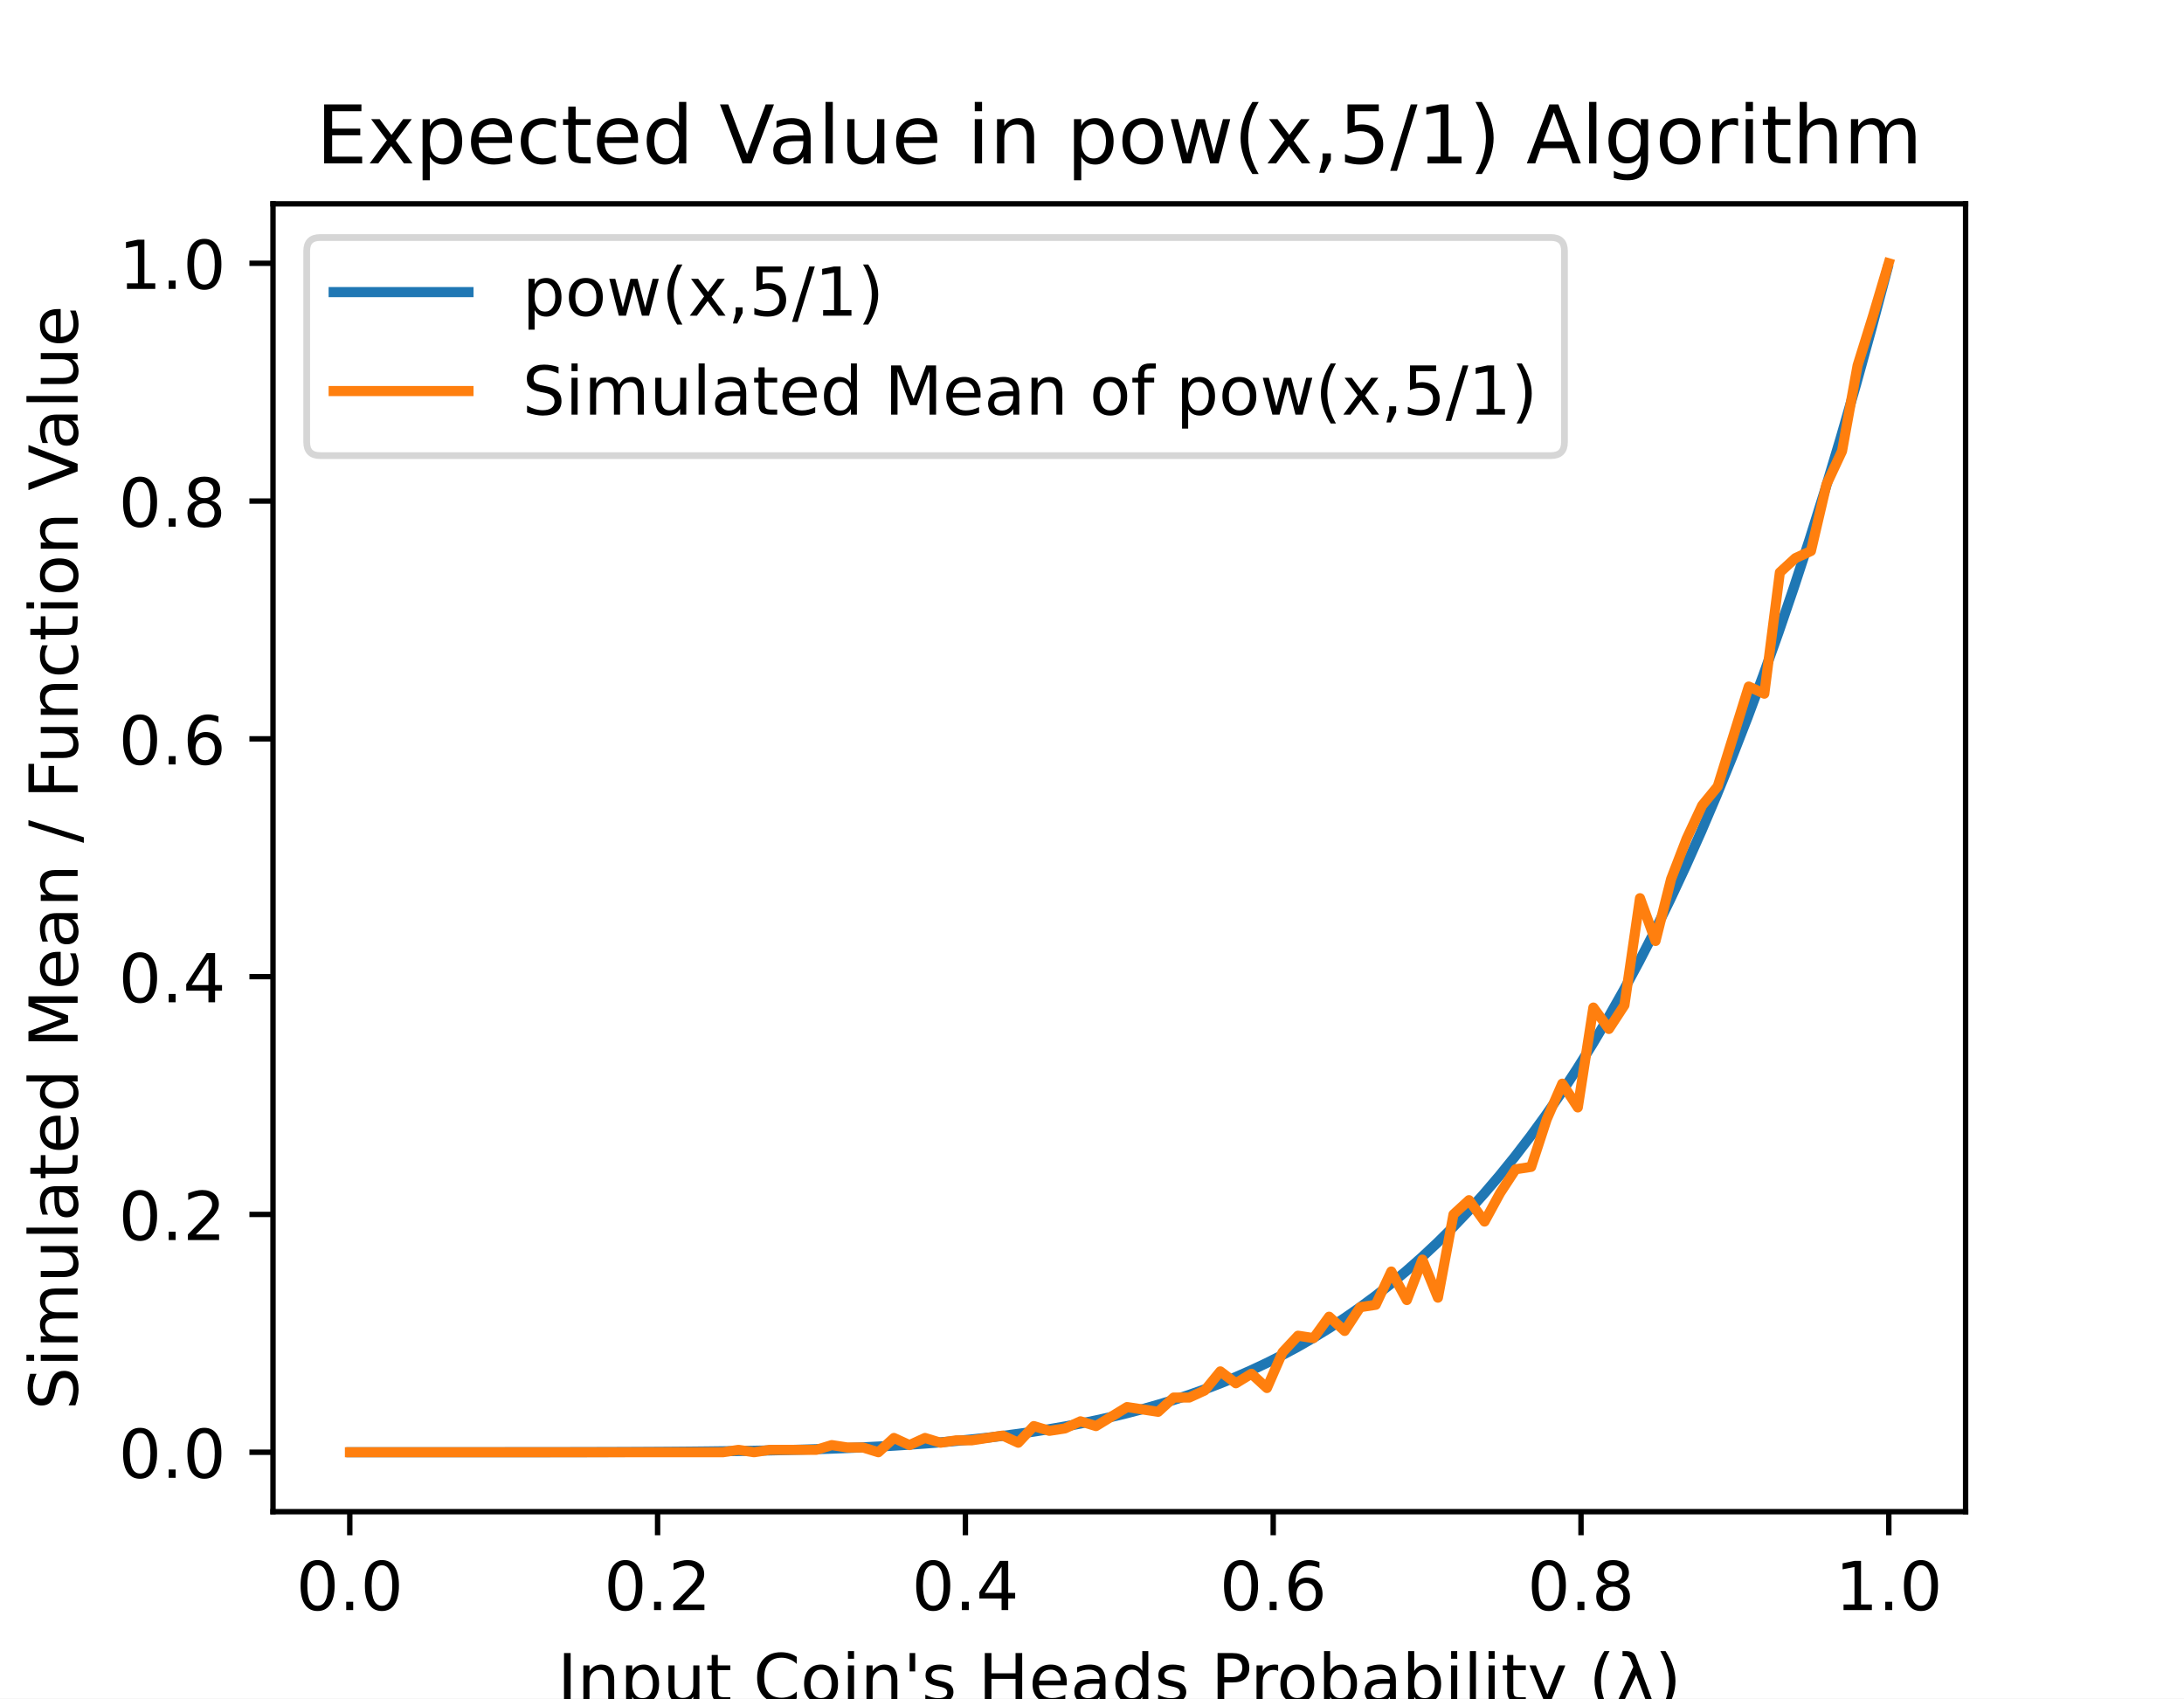
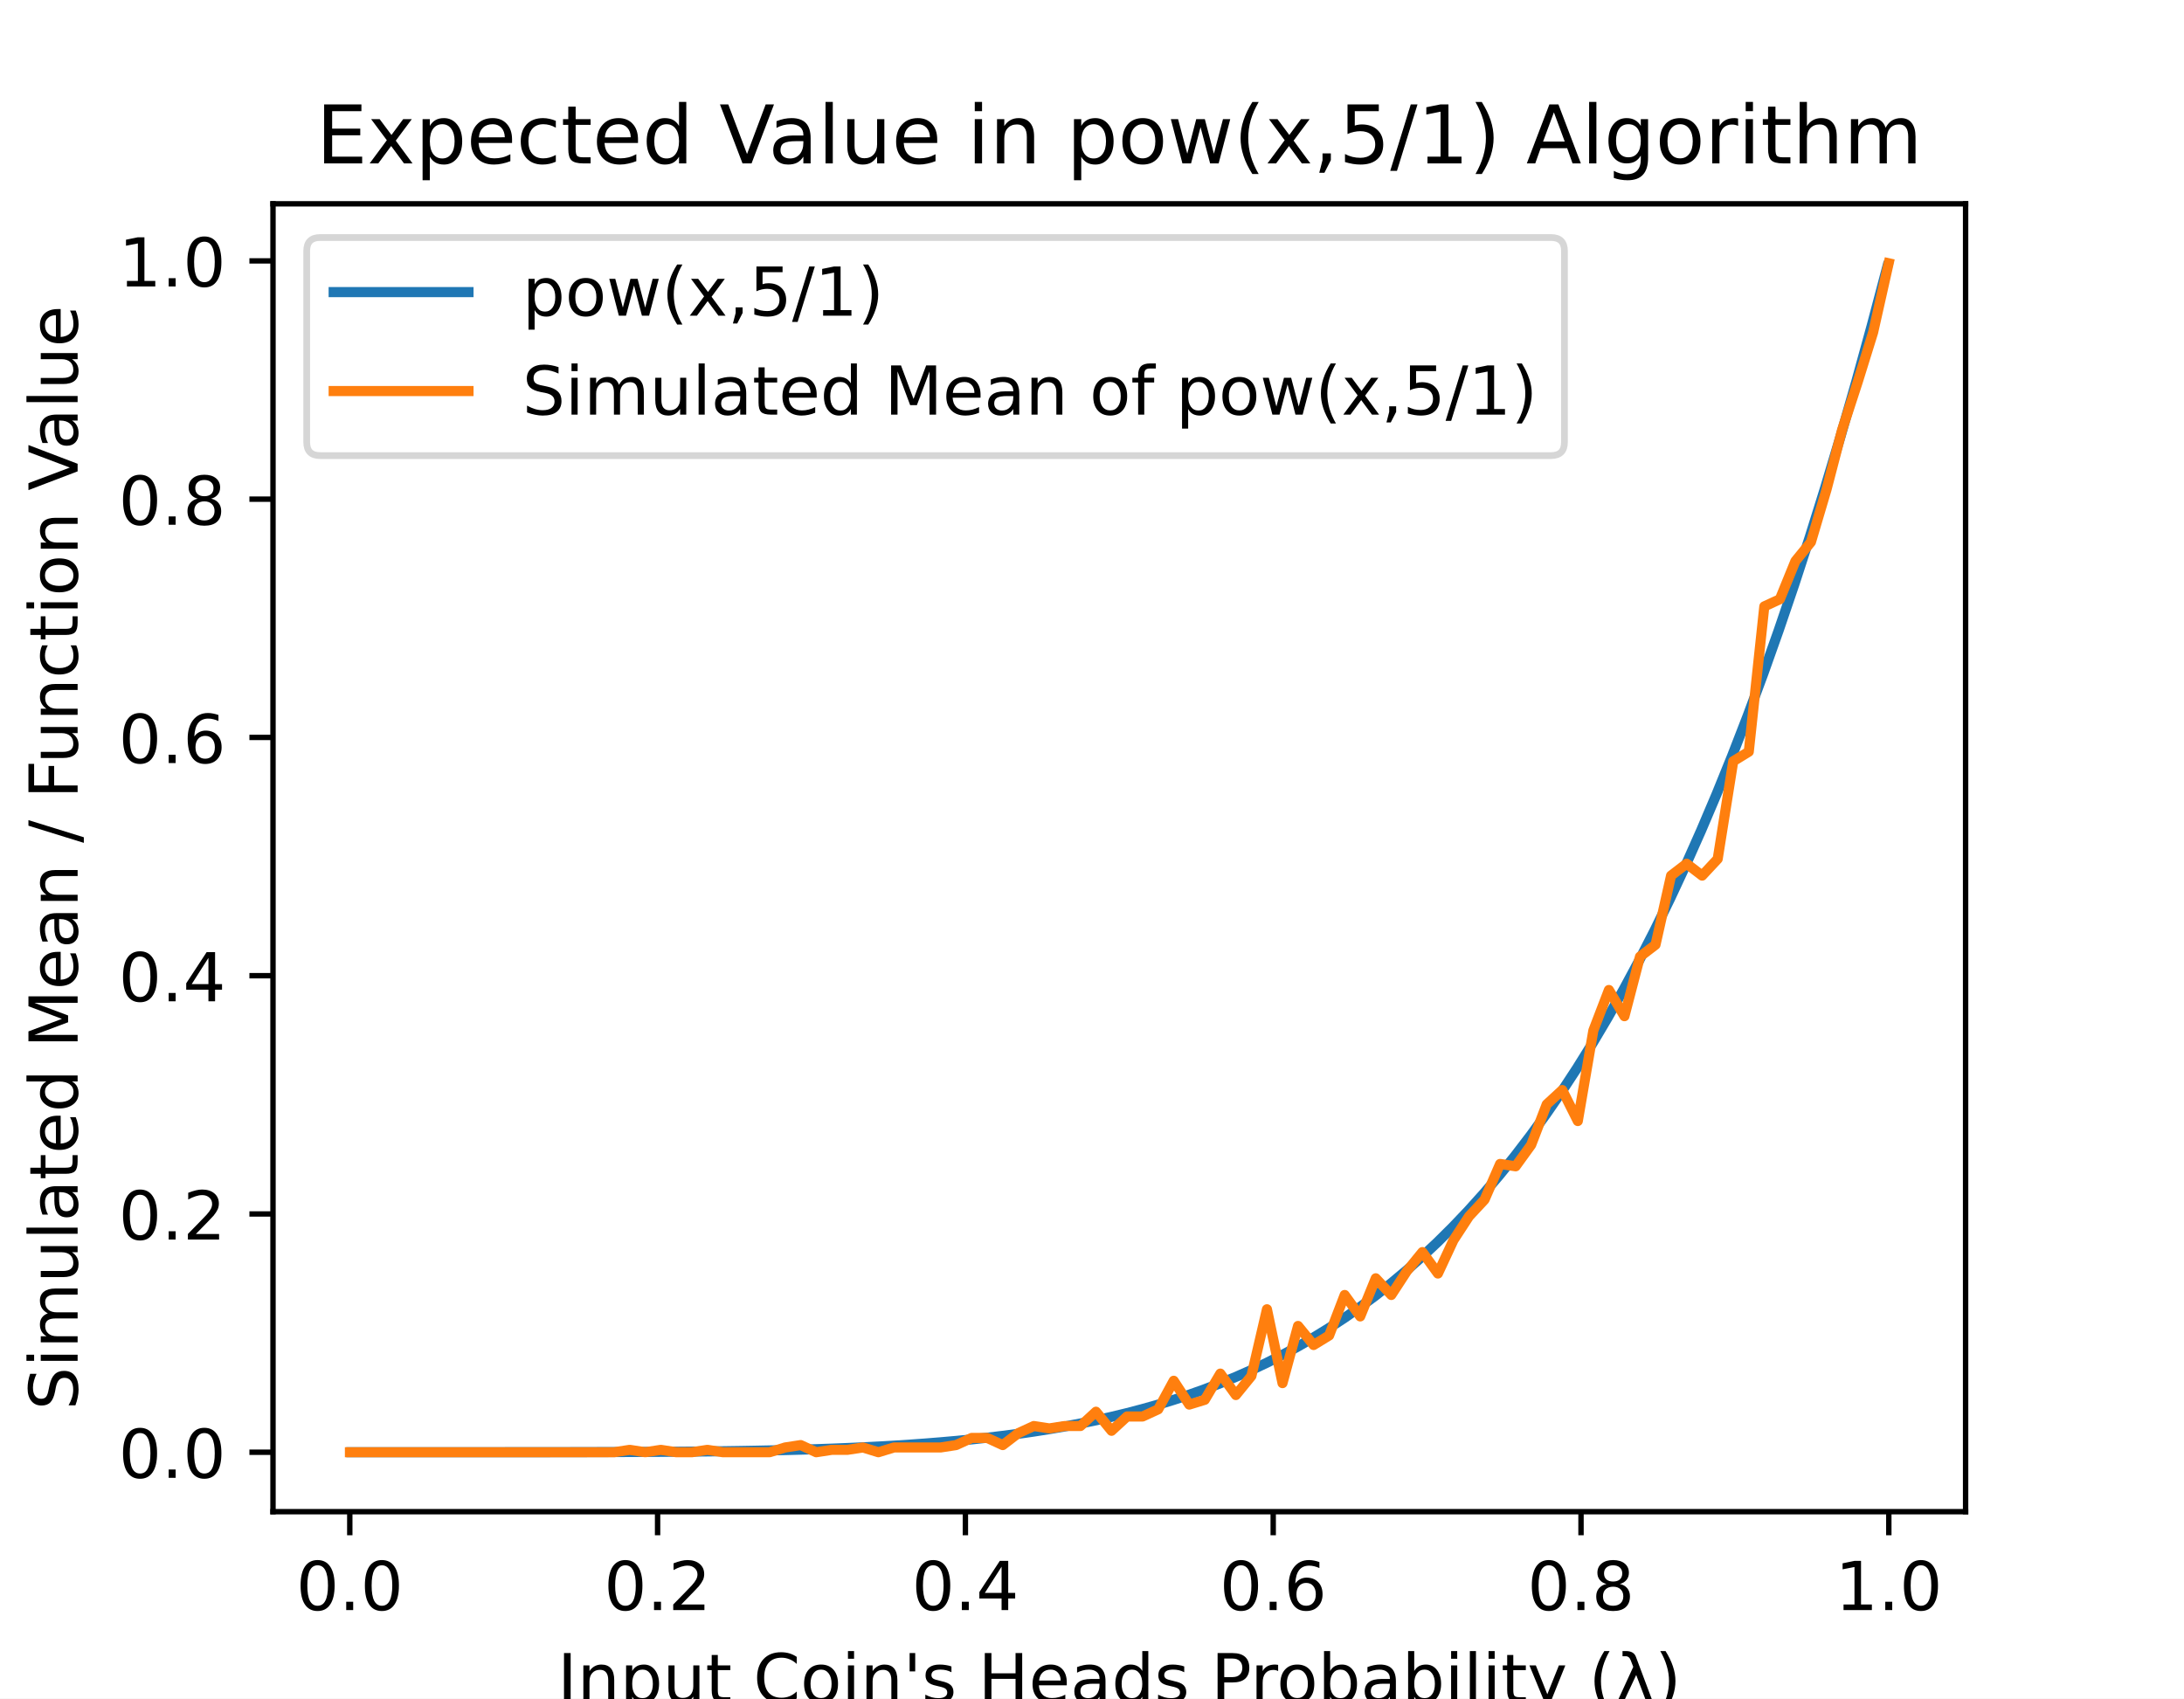
<svg xmlns="http://www.w3.org/2000/svg" xmlns:xlink="http://www.w3.org/1999/xlink" height="252pt" version="1.1" viewBox="0 0 324 252" width="324pt">
  <defs>
    <style type="text/css">
*{stroke-linecap:butt;stroke-linejoin:round;}
  </style>
  </defs>
  <g id="figure_1">
    <g id="patch_1">
      <path d="M 0 252  L 324 252  L 324 0  L 0 0  z " style="fill:#ffffff;" />
    </g>
    <g id="axes_1">
      <g id="patch_2">
        <path d="M 40.5 224.28  L 291.6 224.28  L 291.6 30.24  L 40.5 30.24  z " style="fill:#ffffff;" />
      </g>
      <g id="matplotlib.axis_1">
        <g id="xtick_1">
          <g id="line2d_1">
            <defs>
-               <path d="M 0 0  L 0 3.5  " id="m944b7fdc9d" style="stroke:#000000;stroke-width:0.8;" />
+               <path d="M 0 0  L 0 3.5  " id="m778e573042" style="stroke:#000000;stroke-width:0.8;" />
            </defs>
            <g>
-               <use style="stroke:#000000;stroke-width:0.8;" x="51.891" xlink:href="#m944b7fdc9d" y="224.28" />
+               <use style="stroke:#000000;stroke-width:0.8;" x="51.891" xlink:href="#m778e573042" y="224.28" />
            </g>
          </g>
          <g id="text_1">
            <text style="font-family:DejaVu Sans;font-size:10px;font-style:normal;font-weight:normal;text-anchor:middle;" transform="rotate(-0, 51.89081, 238.8784)" x="51.891" y="238.878">0.0</text>
          </g>
        </g>
        <g id="xtick_2">
          <g id="line2d_2">
            <g>
-               <use style="stroke:#000000;stroke-width:0.8;" x="97.554" xlink:href="#m944b7fdc9d" y="224.28" />
+               <use style="stroke:#000000;stroke-width:0.8;" x="97.554" xlink:href="#m778e573042" y="224.28" />
            </g>
          </g>
          <g id="text_2">
            <text style="font-family:DejaVu Sans;font-size:10px;font-style:normal;font-weight:normal;text-anchor:middle;" transform="rotate(-0, 97.55448, 238.8784)" x="97.554" y="238.878">0.2</text>
          </g>
        </g>
        <g id="xtick_3">
          <g id="line2d_3">
            <g>
-               <use style="stroke:#000000;stroke-width:0.8;" x="143.218" xlink:href="#m944b7fdc9d" y="224.28" />
+               <use style="stroke:#000000;stroke-width:0.8;" x="143.218" xlink:href="#m778e573042" y="224.28" />
            </g>
          </g>
          <g id="text_3">
            <text style="font-family:DejaVu Sans;font-size:10px;font-style:normal;font-weight:normal;text-anchor:middle;" transform="rotate(-0, 143.2182, 238.8784)" x="143.218" y="238.878">0.4</text>
          </g>
        </g>
        <g id="xtick_4">
          <g id="line2d_4">
            <g>
-               <use style="stroke:#000000;stroke-width:0.8;" x="188.882" xlink:href="#m944b7fdc9d" y="224.28" />
+               <use style="stroke:#000000;stroke-width:0.8;" x="188.882" xlink:href="#m778e573042" y="224.28" />
            </g>
          </g>
          <g id="text_4">
            <text style="font-family:DejaVu Sans;font-size:10px;font-style:normal;font-weight:normal;text-anchor:middle;" transform="rotate(-0, 188.8818, 238.8784)" x="188.882" y="238.878">0.6</text>
          </g>
        </g>
        <g id="xtick_5">
          <g id="line2d_5">
            <g>
-               <use style="stroke:#000000;stroke-width:0.8;" x="234.546" xlink:href="#m944b7fdc9d" y="224.28" />
+               <use style="stroke:#000000;stroke-width:0.8;" x="234.546" xlink:href="#m778e573042" y="224.28" />
            </g>
          </g>
          <g id="text_5">
            <text style="font-family:DejaVu Sans;font-size:10px;font-style:normal;font-weight:normal;text-anchor:middle;" transform="rotate(-0, 234.5455, 238.8784)" x="234.546" y="238.878">0.8</text>
          </g>
        </g>
        <g id="xtick_6">
          <g id="line2d_6">
            <g>
-               <use style="stroke:#000000;stroke-width:0.8;" x="280.209" xlink:href="#m944b7fdc9d" y="224.28" />
+               <use style="stroke:#000000;stroke-width:0.8;" x="280.209" xlink:href="#m778e573042" y="224.28" />
            </g>
          </g>
          <g id="text_6">
            <text style="font-family:DejaVu Sans;font-size:10px;font-style:normal;font-weight:normal;text-anchor:middle;" transform="rotate(-0, 280.2092, 238.8784)" x="280.209" y="238.878">1.0</text>
          </g>
        </g>
        <g id="text_7">
          <text style="font-family:DejaVu Sans;font-size:10px;font-style:normal;font-weight:normal;text-anchor:middle;" transform="rotate(-0, 166.05, 252.5566)" x="166.05" y="252.557">Input Coin's Heads Probability (λ)</text>
        </g>
      </g>
      <g id="matplotlib.axis_2">
        <g id="ytick_1">
          <g id="line2d_7">
            <defs>
-               <path d="M 0 0  L -3.5 0  " id="m239df6461d" style="stroke:#000000;stroke-width:0.8;" />
+               <path d="M 0 0  L -3.5 0  " id="mad30df7688" style="stroke:#000000;stroke-width:0.8;" />
            </defs>
            <g>
-               <use style="stroke:#000000;stroke-width:0.8;" x="40.5" xlink:href="#m239df6461d" y="215.46" />
+               <use style="stroke:#000000;stroke-width:0.8;" x="40.5" xlink:href="#mad30df7688" y="215.46" />
            </g>
          </g>
          <g id="text_8">
            <text style="font-family:DejaVu Sans;font-size:10px;font-style:normal;font-weight:normal;text-anchor:end;" transform="rotate(-0, 33.5, 219.2592)" x="33.5" y="219.259">0.0</text>
          </g>
        </g>
        <g id="ytick_2">
          <g id="line2d_8">
            <g>
-               <use style="stroke:#000000;stroke-width:0.8;" x="40.5" xlink:href="#m239df6461d" y="180.18" />
+               <use style="stroke:#000000;stroke-width:0.8;" x="40.5" xlink:href="#mad30df7688" y="180.109" />
            </g>
          </g>
          <g id="text_9">
-             <text style="font-family:DejaVu Sans;font-size:10px;font-style:normal;font-weight:normal;text-anchor:end;" transform="rotate(-0, 33.5, 183.9792)" x="33.5" y="183.979">0.2</text>
+             <text style="font-family:DejaVu Sans;font-size:10px;font-style:normal;font-weight:normal;text-anchor:end;" transform="rotate(-0, 33.5, 183.9085)" x="33.5" y="183.909">0.2</text>
          </g>
        </g>
        <g id="ytick_3">
          <g id="line2d_9">
            <g>
-               <use style="stroke:#000000;stroke-width:0.8;" x="40.5" xlink:href="#m239df6461d" y="144.9" />
+               <use style="stroke:#000000;stroke-width:0.8;" x="40.5" xlink:href="#mad30df7688" y="144.759" />
            </g>
          </g>
          <g id="text_10">
-             <text style="font-family:DejaVu Sans;font-size:10px;font-style:normal;font-weight:normal;text-anchor:end;" transform="rotate(-0, 33.5, 148.6992)" x="33.5" y="148.699">0.4</text>
+             <text style="font-family:DejaVu Sans;font-size:10px;font-style:normal;font-weight:normal;text-anchor:end;" transform="rotate(-0, 33.5, 148.5578)" x="33.5" y="148.558">0.4</text>
          </g>
        </g>
        <g id="ytick_4">
          <g id="line2d_10">
            <g>
-               <use style="stroke:#000000;stroke-width:0.8;" x="40.5" xlink:href="#m239df6461d" y="109.62" />
+               <use style="stroke:#000000;stroke-width:0.8;" x="40.5" xlink:href="#mad30df7688" y="109.408" />
            </g>
          </g>
          <g id="text_11">
-             <text style="font-family:DejaVu Sans;font-size:10px;font-style:normal;font-weight:normal;text-anchor:end;" transform="rotate(-0, 33.5, 113.4192)" x="33.5" y="113.419">0.6</text>
+             <text style="font-family:DejaVu Sans;font-size:10px;font-style:normal;font-weight:normal;text-anchor:end;" transform="rotate(-0, 33.5, 113.2071)" x="33.5" y="113.207">0.6</text>
          </g>
        </g>
        <g id="ytick_5">
          <g id="line2d_11">
            <g>
-               <use style="stroke:#000000;stroke-width:0.8;" x="40.5" xlink:href="#m239df6461d" y="74.34" />
+               <use style="stroke:#000000;stroke-width:0.8;" x="40.5" xlink:href="#mad30df7688" y="74.057" />
            </g>
          </g>
          <g id="text_12">
-             <text style="font-family:DejaVu Sans;font-size:10px;font-style:normal;font-weight:normal;text-anchor:end;" transform="rotate(-0, 33.5, 78.13922)" x="33.5" y="78.139">0.8</text>
+             <text style="font-family:DejaVu Sans;font-size:10px;font-style:normal;font-weight:normal;text-anchor:end;" transform="rotate(-0, 33.5, 77.85641)" x="33.5" y="77.856">0.8</text>
          </g>
        </g>
        <g id="ytick_6">
          <g id="line2d_12">
            <g>
-               <use style="stroke:#000000;stroke-width:0.8;" x="40.5" xlink:href="#m239df6461d" y="39.06" />
+               <use style="stroke:#000000;stroke-width:0.8;" x="40.5" xlink:href="#mad30df7688" y="38.706" />
            </g>
          </g>
          <g id="text_13">
-             <text style="font-family:DejaVu Sans;font-size:10px;font-style:normal;font-weight:normal;text-anchor:end;" transform="rotate(-0, 33.5, 42.85922)" x="33.5" y="42.859">1.0</text>
+             <text style="font-family:DejaVu Sans;font-size:10px;font-style:normal;font-weight:normal;text-anchor:end;" transform="rotate(-0, 33.5, 42.50571)" x="33.5" y="42.506">1.0</text>
          </g>
        </g>
        <g id="text_14">
          <text style="font-family:DejaVu Sans;font-size:10px;font-style:normal;font-weight:normal;text-anchor:middle;" transform="rotate(-90, 11.51719, 127.26)" x="11.517" y="127.26">Simulated Mean / Function Value</text>
        </g>
      </g>
      <g id="line2d_13">
-         <path clip-path="url(#p5a303a3af7)" d="M 52.119 215.46  L 54.421 215.46  L 56.722 215.46  L 59.024 215.46  L 61.326 215.46  L 63.627 215.46  L 65.929 215.46  L 68.231 215.46  L 70.532 215.459  L 72.834 215.459  L 75.135 215.458  L 77.437 215.457  L 79.739 215.455  L 82.04 215.453  L 84.342 215.45  L 86.644 215.446  L 88.945 215.44  L 91.247 215.433  L 93.549 215.424  L 95.85 215.413  L 98.152 215.4  L 100.453 215.383  L 102.755 215.363  L 105.057 215.339  L 107.358 215.311  L 109.66 215.277  L 111.962 215.238  L 114.263 215.192  L 116.565 215.138  L 118.867 215.077  L 121.168 215.006  L 123.47 214.926  L 125.771 214.834  L 128.073 214.73  L 130.375 214.613  L 132.676 214.482  L 134.978 214.334  L 137.28 214.169  L 139.581 213.986  L 141.883 213.782  L 144.184 213.556  L 146.486 213.307  L 148.788 213.031  L 151.089 212.729  L 153.391 212.397  L 155.693 212.034  L 157.994 211.637  L 160.296 211.204  L 162.598 210.732  L 164.899 210.22  L 167.201 209.664  L 169.502 209.062  L 171.804 208.411  L 174.106 207.708  L 176.407 206.95  L 178.709 206.134  L 181.011 205.256  L 183.312 204.314  L 185.614 203.303  L 187.916 202.22  L 190.217 201.061  L 192.519 199.823  L 194.82 198.501  L 197.122 197.091  L 199.424 195.588  L 201.725 193.989  L 204.027 192.288  L 206.329 190.482  L 208.63 188.564  L 210.932 186.531  L 213.233 184.376  L 215.535 182.094  L 217.837 179.681  L 220.138 177.13  L 222.44 174.436  L 224.742 171.592  L 227.043 168.592  L 229.345 165.431  L 231.647 162.101  L 233.948 158.596  L 236.25 154.91  L 238.551 151.034  L 240.853 146.963  L 243.155 142.689  L 245.456 138.204  L 247.758 133.5  L 250.06 128.57  L 252.361 123.405  L 254.663 117.998  L 256.965 112.34  L 259.266 106.421  L 261.568 100.235  L 263.869 93.77  L 266.171 87.019  L 268.473 79.971  L 270.774 72.617  L 273.076 64.947  L 275.378 56.951  L 277.679 48.619  L 279.981 39.94  " style="fill:none;stroke:#1f77b4;stroke-linecap:square;stroke-width:1.5;" />
+         <path clip-path="url(#pa120d0f58e)" d="M 52.119 215.46  L 54.421 215.46  L 56.722 215.46  L 59.024 215.46  L 61.326 215.46  L 63.627 215.46  L 65.929 215.46  L 68.231 215.46  L 70.532 215.459  L 72.834 215.459  L 75.135 215.458  L 77.437 215.457  L 79.739 215.455  L 82.04 215.453  L 84.342 215.45  L 86.644 215.446  L 88.945 215.44  L 91.247 215.433  L 93.549 215.424  L 95.85 215.413  L 98.152 215.4  L 100.453 215.383  L 102.755 215.363  L 105.057 215.339  L 107.358 215.31  L 109.66 215.277  L 111.962 215.237  L 114.263 215.191  L 116.565 215.138  L 118.867 215.076  L 121.168 215.005  L 123.47 214.925  L 125.771 214.833  L 128.073 214.729  L 130.375 214.612  L 132.676 214.48  L 134.978 214.332  L 137.28 214.167  L 139.581 213.983  L 141.883 213.779  L 144.184 213.552  L 146.486 213.302  L 148.788 213.027  L 151.089 212.724  L 153.391 212.391  L 155.693 212.027  L 157.994 211.629  L 160.296 211.195  L 162.598 210.723  L 164.899 210.209  L 167.201 209.652  L 169.502 209.049  L 171.804 208.397  L 174.106 207.692  L 176.407 206.933  L 178.709 206.115  L 181.011 205.236  L 183.312 204.292  L 185.614 203.279  L 187.916 202.194  L 190.217 201.033  L 192.519 199.792  L 194.82 198.467  L 197.122 197.054  L 199.424 195.548  L 201.725 193.946  L 204.027 192.242  L 206.329 190.432  L 208.63 188.51  L 210.932 186.473  L 213.233 184.313  L 215.535 182.028  L 217.837 179.609  L 220.138 177.053  L 222.44 174.353  L 224.742 171.504  L 227.043 168.498  L 229.345 165.33  L 231.647 161.994  L 233.948 158.482  L 236.25 154.788  L 238.551 150.905  L 240.853 146.826  L 243.155 142.543  L 245.456 138.049  L 247.758 133.336  L 250.06 128.396  L 252.361 123.221  L 254.663 117.803  L 256.965 112.133  L 259.266 106.203  L 261.568 100.004  L 263.869 93.526  L 266.171 86.761  L 268.473 79.699  L 270.774 72.331  L 273.076 64.645  L 275.378 56.633  L 277.679 48.285  L 279.981 39.588  " style="fill:none;stroke:#1f77b4;stroke-linecap:square;stroke-width:1.5;" />
      </g>
      <g id="line2d_14">
-         <path clip-path="url(#p5a303a3af7)" d="M 51.914 215.46  L 54.219 215.46  L 56.525 215.46  L 58.831 215.46  L 61.137 215.46  L 63.443 215.46  L 65.748 215.46  L 68.054 215.46  L 70.36 215.46  L 72.666 215.46  L 74.971 215.46  L 77.277 215.46  L 79.583 215.46  L 81.889 215.46  L 84.195 215.46  L 86.5 215.46  L 88.806 215.46  L 91.112 215.46  L 93.418 215.46  L 95.724 215.46  L 98.029 215.46  L 100.335 215.46  L 102.641 215.46  L 104.947 215.46  L 107.252 215.46  L 109.558 215.107  L 111.864 215.46  L 114.17 215.107  L 116.476 215.107  L 118.781 215.107  L 121.087 215.107  L 123.393 214.402  L 125.699 214.754  L 128.005 214.754  L 130.31 215.46  L 132.616 213.343  L 134.922 214.402  L 137.228 213.343  L 139.533 214.049  L 141.839 213.696  L 144.145 213.696  L 146.451 213.343  L 148.757 212.99  L 151.062 214.049  L 153.368 211.579  L 155.674 212.285  L 157.98 211.932  L 160.286 210.874  L 162.591 211.579  L 164.897 210.168  L 167.203 208.757  L 169.509 209.11  L 171.814 209.462  L 174.12 207.346  L 176.426 207.346  L 178.732 206.287  L 181.038 203.465  L 183.343 205.229  L 185.649 203.818  L 187.955 205.934  L 190.261 200.642  L 192.567 198.173  L 194.872 198.526  L 197.178 195.35  L 199.484 197.467  L 201.79 193.939  L 204.095 193.586  L 206.401 188.647  L 208.707 192.881  L 211.013 186.883  L 213.319 192.528  L 215.624 180.18  L 217.93 178.063  L 220.236 181.238  L 222.542 177.005  L 224.848 173.477  L 227.153 173.124  L 229.459 166.068  L 231.765 160.776  L 234.071 164.304  L 236.376 149.486  L 238.682 152.662  L 240.988 149.134  L 243.294 133.258  L 245.6 139.608  L 247.905 130.435  L 250.211 124.438  L 252.517 119.498  L 254.823 116.676  L 257.129 109.267  L 259.434 101.858  L 261.74 102.917  L 264.046 84.924  L 266.352 82.807  L 268.657 81.749  L 270.963 71.87  L 273.269 66.931  L 275.575 54.23  L 277.881 46.822  L 280.186 39.06  " style="fill:none;stroke:#ff7f0e;stroke-linecap:square;stroke-width:1.5;" />
+         <path clip-path="url(#pa120d0f58e)" d="M 51.914 215.46  L 54.219 215.46  L 56.525 215.46  L 58.831 215.46  L 61.137 215.46  L 63.443 215.46  L 65.748 215.46  L 68.054 215.46  L 70.36 215.46  L 72.666 215.46  L 74.971 215.46  L 77.277 215.46  L 79.583 215.46  L 81.889 215.46  L 84.195 215.46  L 86.5 215.46  L 88.806 215.46  L 91.112 215.46  L 93.418 215.106  L 95.724 215.46  L 98.029 215.106  L 100.335 215.46  L 102.641 215.46  L 104.947 215.106  L 107.252 215.46  L 109.558 215.46  L 111.864 215.46  L 114.17 215.46  L 116.476 214.753  L 118.781 214.399  L 121.087 215.46  L 123.393 215.106  L 125.699 215.106  L 128.005 214.753  L 130.31 215.46  L 132.616 214.753  L 134.922 214.753  L 137.228 214.753  L 139.533 214.753  L 141.839 214.399  L 144.145 213.339  L 146.451 213.339  L 148.757 214.399  L 151.062 212.632  L 153.368 211.571  L 155.674 211.925  L 157.98 211.571  L 160.286 211.571  L 162.591 209.45  L 164.897 212.278  L 167.203 210.157  L 169.509 210.157  L 171.814 209.097  L 174.12 204.855  L 176.426 208.39  L 178.732 207.683  L 181.038 203.794  L 183.343 206.976  L 185.649 204.148  L 187.955 194.25  L 190.261 205.208  L 192.567 196.724  L 194.872 199.552  L 197.178 198.138  L 199.484 192.129  L 201.79 195.31  L 204.095 189.654  L 206.401 192.129  L 208.707 188.593  L 211.013 185.765  L 213.319 188.947  L 215.624 183.998  L 217.93 180.463  L 220.236 177.988  L 222.542 172.686  L 224.848 173.039  L 227.153 169.858  L 229.459 163.848  L 231.765 161.727  L 234.071 166.323  L 236.376 152.889  L 238.682 146.88  L 240.988 150.768  L 243.294 141.931  L 245.6 140.163  L 247.905 129.911  L 250.211 128.144  L 252.517 129.911  L 254.823 127.437  L 257.129 112.943  L 259.434 111.529  L 261.74 89.965  L 264.046 88.904  L 266.352 83.248  L 268.657 80.42  L 270.963 72.643  L 273.269 63.805  L 275.575 56.735  L 277.881 49.312  L 280.186 39.06  " style="fill:none;stroke:#ff7f0e;stroke-linecap:square;stroke-width:1.5;" />
      </g>
      <g id="patch_3">
        <path d="M 40.5 224.28  L 40.5 30.24  " style="fill:none;stroke:#000000;stroke-linecap:square;stroke-linejoin:miter;stroke-width:0.8;" />
      </g>
      <g id="patch_4">
        <path d="M 291.6 224.28  L 291.6 30.24  " style="fill:none;stroke:#000000;stroke-linecap:square;stroke-linejoin:miter;stroke-width:0.8;" />
      </g>
      <g id="patch_5">
        <path d="M 40.5 224.28  L 291.6 224.28  " style="fill:none;stroke:#000000;stroke-linecap:square;stroke-linejoin:miter;stroke-width:0.8;" />
      </g>
      <g id="patch_6">
        <path d="M 40.5 30.24  L 291.6 30.24  " style="fill:none;stroke:#000000;stroke-linecap:square;stroke-linejoin:miter;stroke-width:0.8;" />
      </g>
      <g id="text_15">
        <text style="font-family:DejaVu Sans;font-size:12px;font-style:normal;font-weight:normal;text-anchor:middle;" transform="rotate(-0, 166.05, 24.24)" x="166.05" y="24.24">Expected Value in pow(x,5/1) Algorithm</text>
      </g>
      <g id="legend_1">
        <g id="patch_7">
          <path d="M 47.5 67.596  L 230.092 67.596  Q 232.092 67.596 232.092 65.596  L 232.092 37.24  Q 232.092 35.24 230.092 35.24  L 47.5 35.24  Q 45.5 35.24 45.5 37.24  L 45.5 65.596  Q 45.5 67.596 47.5 67.596  z " style="fill:#ffffff;opacity:0.8;stroke:#cccccc;stroke-linejoin:miter;" />
        </g>
        <g id="line2d_15">
          <path d="M 49.5 43.338  L 69.5 43.338  " style="fill:none;stroke:#1f77b4;stroke-linecap:square;stroke-width:1.5;" />
        </g>
        <g id="line2d_16" />
        <g id="text_16">
          <text style="font-family:DejaVu Sans;font-size:10px;font-style:normal;font-weight:normal;text-anchor:start;" transform="rotate(-0, 77.5, 46.83844)" x="77.5" y="46.838">pow(x,5/1)</text>
        </g>
        <g id="line2d_17">
          <path d="M 49.5 58.017  L 69.5 58.017  " style="fill:none;stroke:#ff7f0e;stroke-linecap:square;stroke-width:1.5;" />
        </g>
        <g id="line2d_18" />
        <g id="text_17">
          <text style="font-family:DejaVu Sans;font-size:10px;font-style:normal;font-weight:normal;text-anchor:start;" transform="rotate(-0, 77.5, 61.51656)" x="77.5" y="61.517">Simulated Mean of pow(x,5/1)</text>
        </g>
      </g>
    </g>
  </g>
  <defs>
-     <clipPath id="p5a303a3af7">
+     <clipPath id="pa120d0f58e">
      <rect height="194.04" width="251.1" x="40.5" y="30.24" />
    </clipPath>
  </defs>
</svg>
